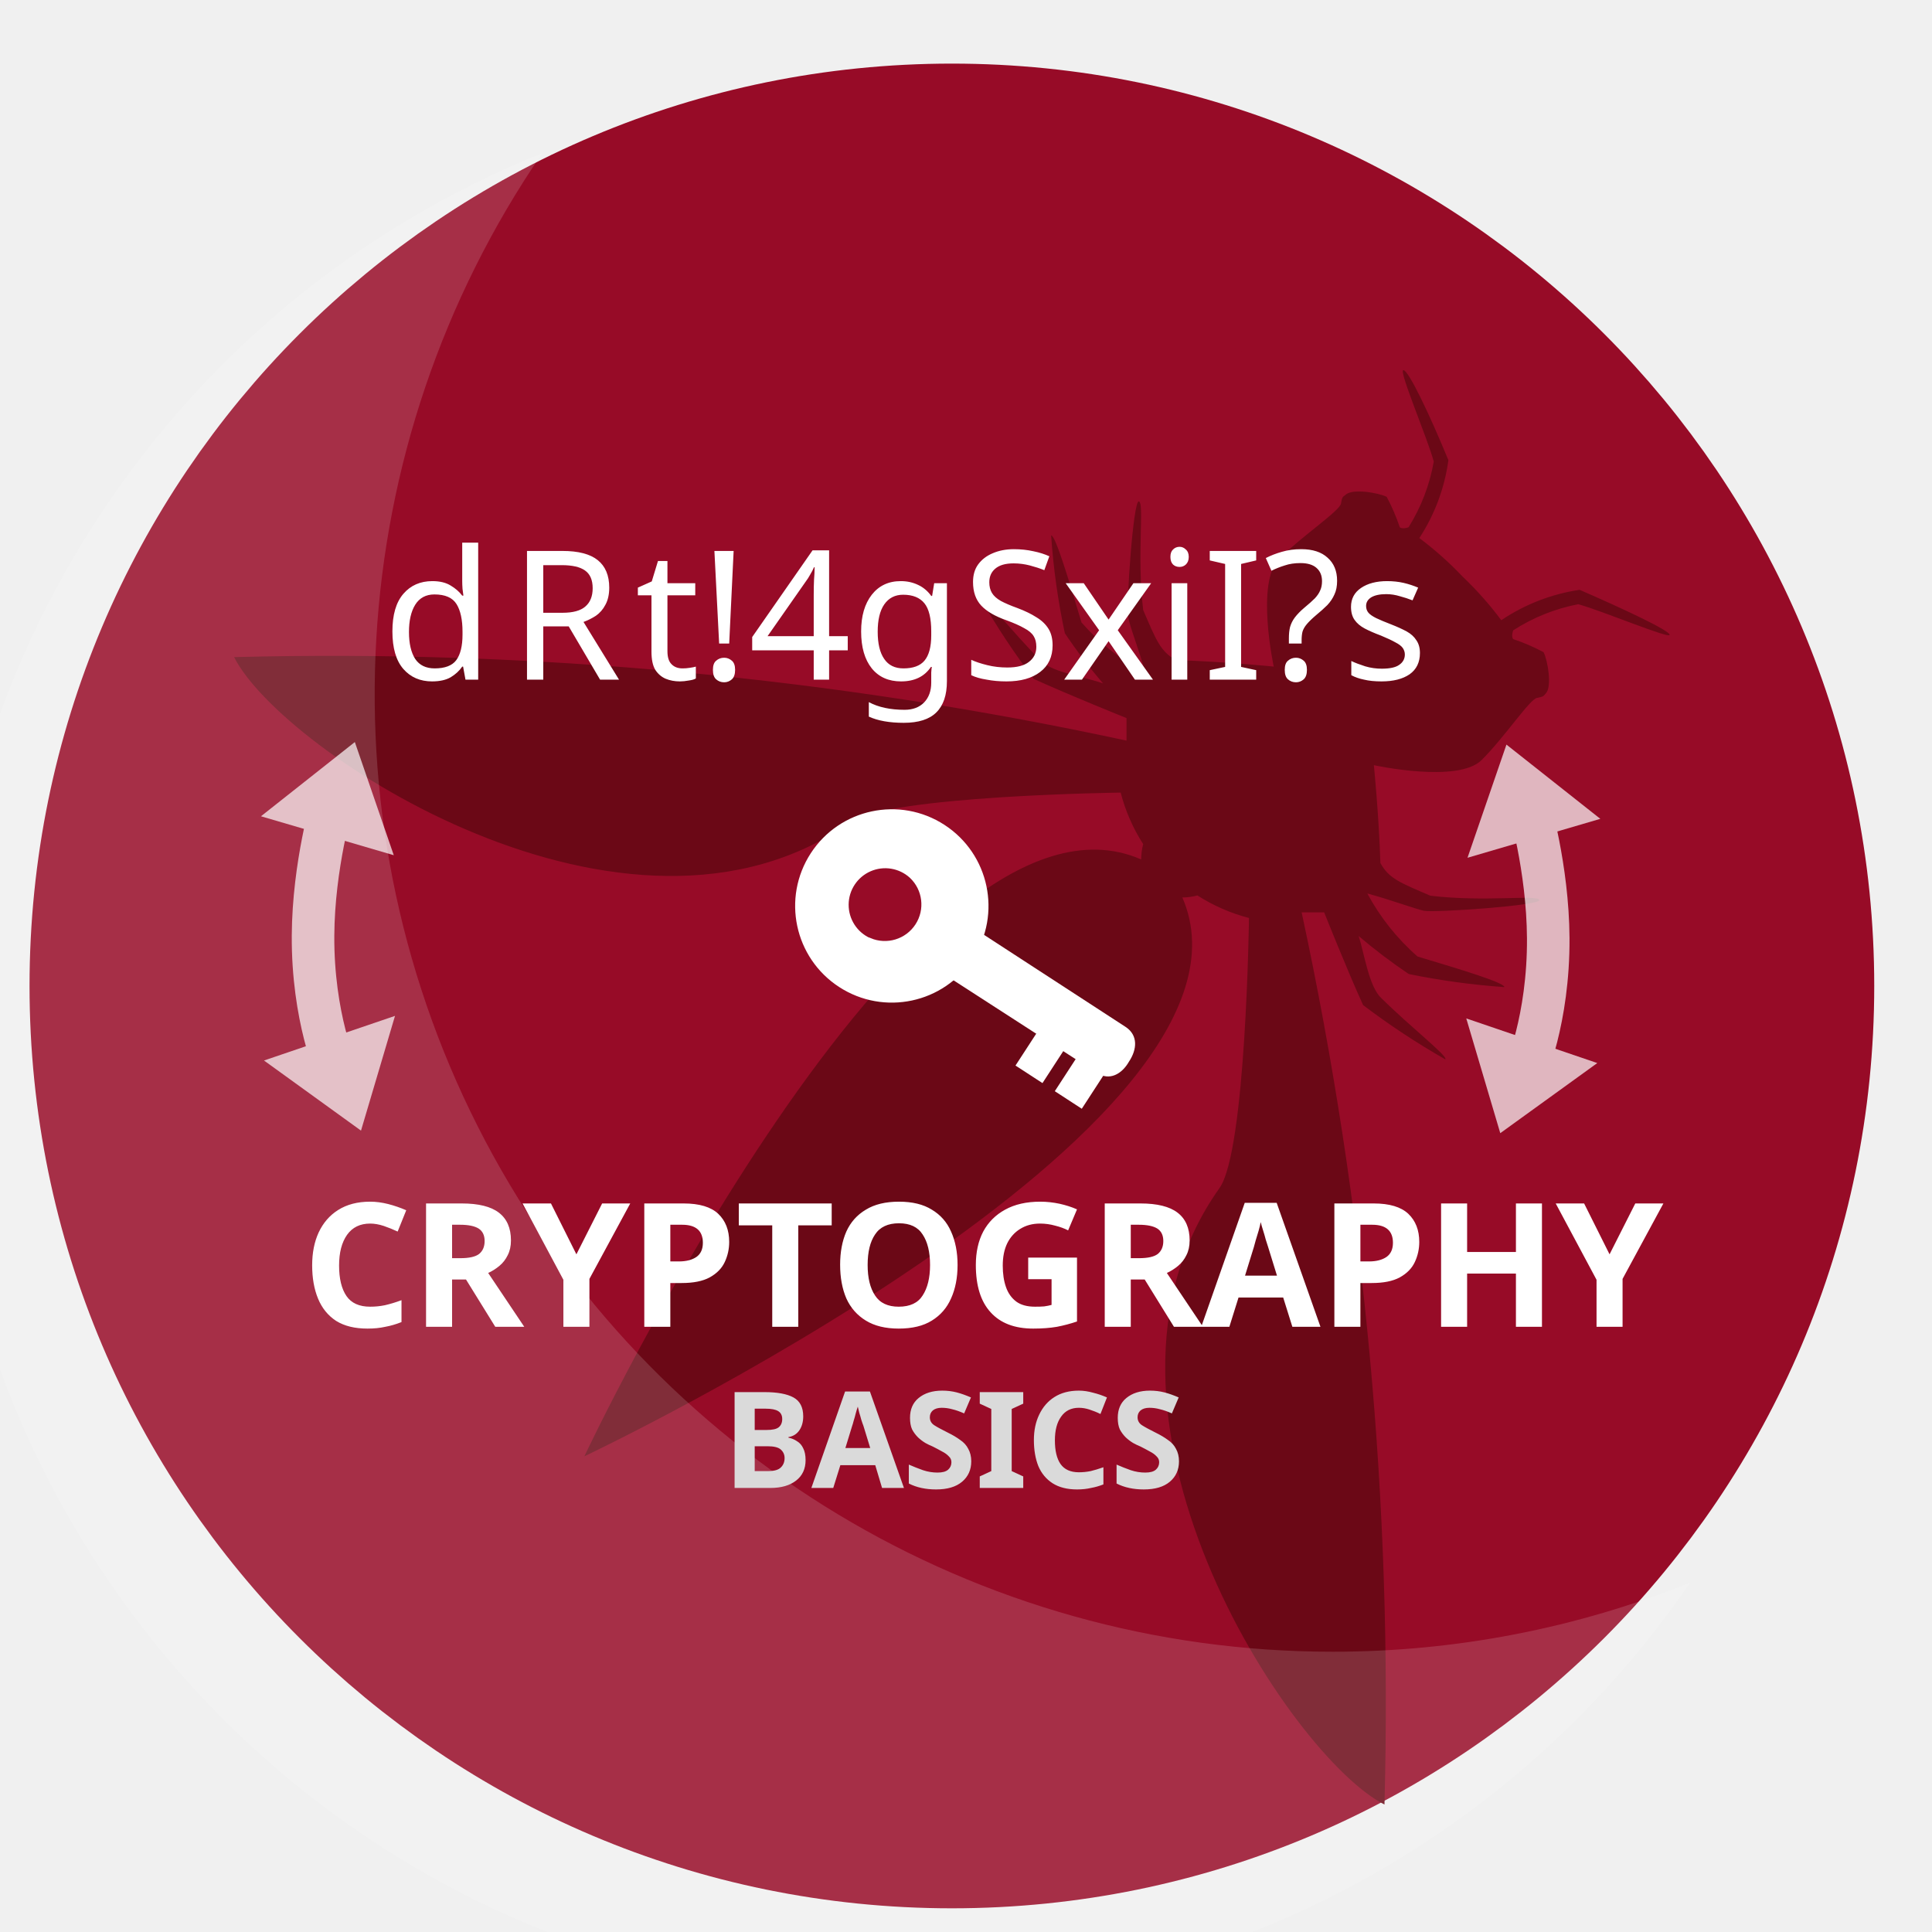
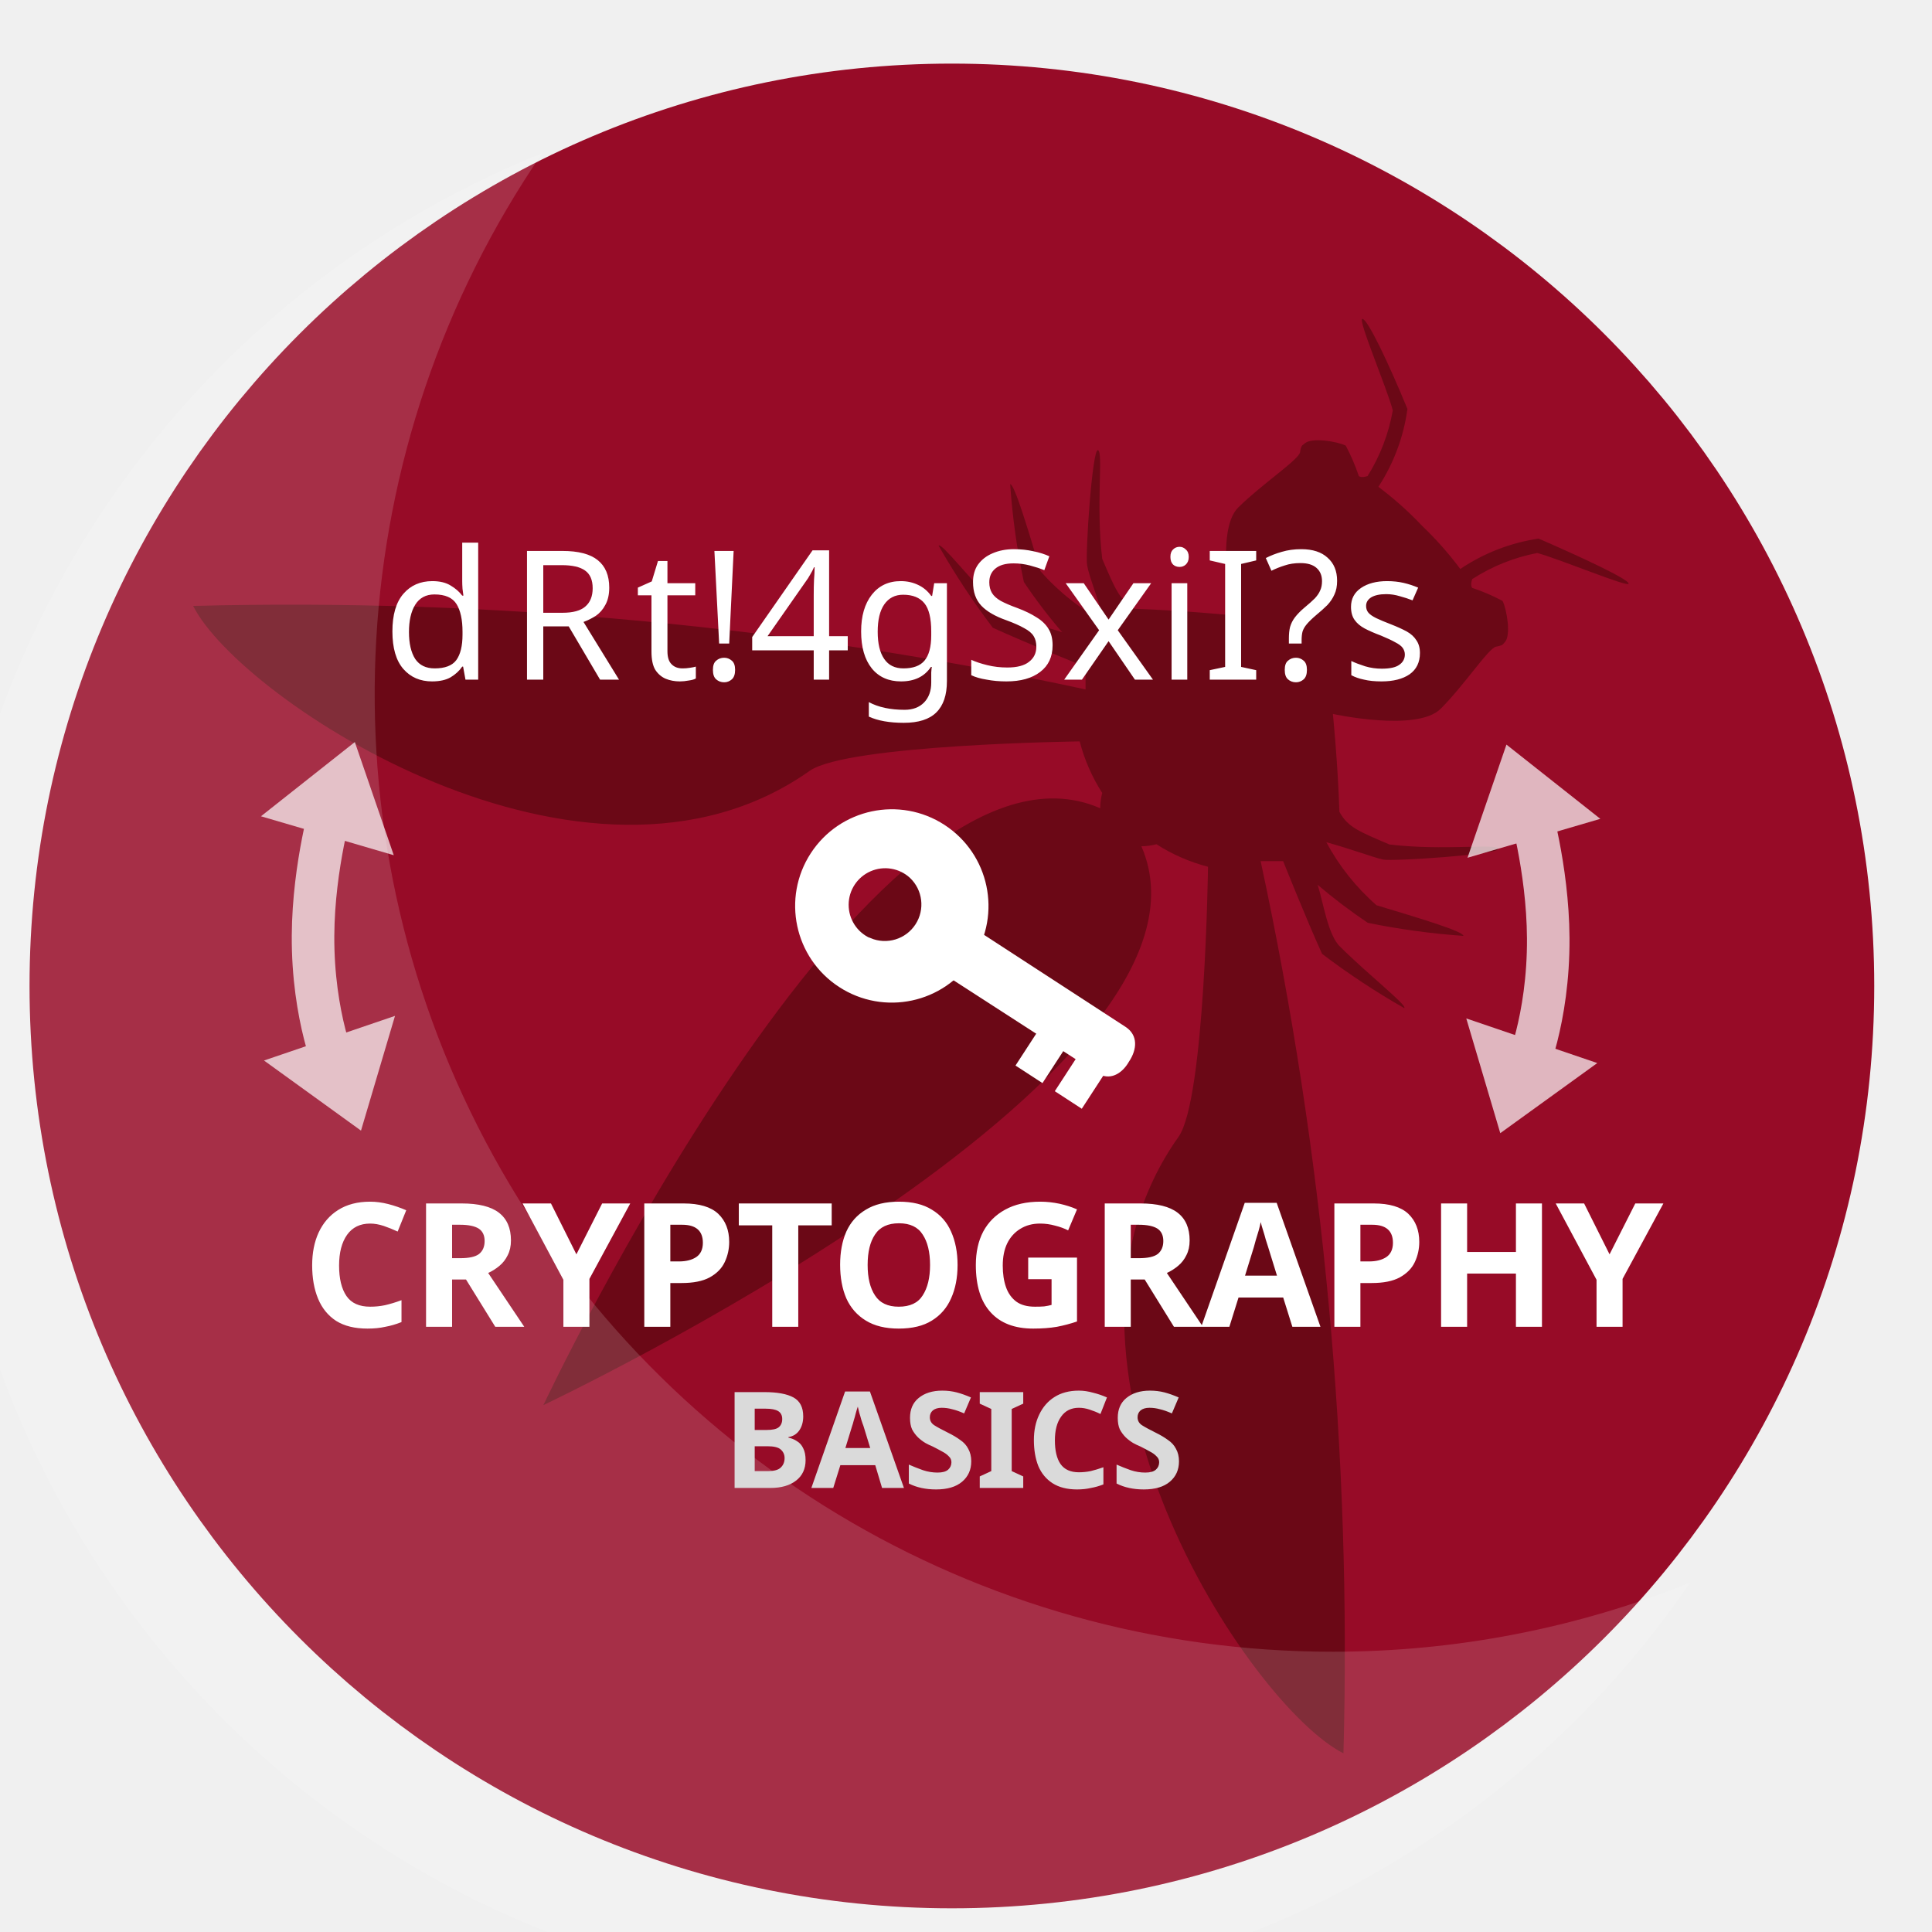
<svg xmlns="http://www.w3.org/2000/svg" viewBox="0 0 102.047 102.047" version="1.1" id="svg187" width="2.7cm" height="2.7cm">
  <defs id="defs125">
    <style id="style112">.cls-1,.cls-11{fill:#1d1d1b;}.cls-1{filter:url(#luminosity-noclip);}.cls-17,.cls-2{fill:none;}.cls-3{clip-path:url(#clip-path);}.cls-4{fill:#970b27;stroke:#970b27;stroke-width:10px;}.cls-14,.cls-15,.cls-17,.cls-4{stroke-miterlimit:10;}.cls-5{fill:#6b0816;}.cls-13,.cls-14,.cls-15,.cls-6,.cls-7,.cls-9{fill:#fff;}.cls-6{opacity:0.15;}.cls-7{font-size:9px;font-family:Hind-SemiBold, Hind;font-weight:700;letter-spacing:-0.01em;}.cls-8{font-size:7px;fill:#dadada;letter-spacing:-0.01em;}.cls-9{font-size:10px;font-family:MyriadPro-Regular, Myriad Pro;}.cls-10{letter-spacing:0.02em;}.cls-12{opacity:0.64;}.cls-14,.cls-15,.cls-17{stroke:#fff;}.cls-14{stroke-width:0.25px;}.cls-15{stroke-width:0.75px;}.cls-16{mask:url(#mask);}</style>
    <clipPath id="clip-path">
      <circle class="cls-2" cx="94.95" cy="42.69" r="41.1" id="circle114" style="fill:none" />
    </clipPath>
    <filter id="luminosity-noclip" x="320.07" y="30.56" width="14.87" height="10.5" filterUnits="userSpaceOnUse" style="color-interpolation-filters:sRGB">
      <feFlood flood-color="#fff" result="bg" id="feFlood117" />
      <feBlend in="SourceGraphic" in2="bg" id="feBlend119" mode="normal" />
    </filter>
    <mask id="mask" x="320.07" y="30.56" width="14.87" height="10.5" maskUnits="userSpaceOnUse">
      <polygon class="cls-1" points="332.63,30.94 328.06,30.56 332.5,41.06 334.56,38.56 334.94,31.38 " id="polygon122" style="fill:#1d1d1b;filter:url(#luminosity-noclip)" />
    </mask>
  </defs>
  <text id="text141" x="-52.803" y="17.678" />
  <text id="text149" x="-52.803" y="17.678" />
  <g id="g63" transform="translate(0,18.89764)">
    <circle class="cls-4" cx="50.278" cy="33.18" r="42.774" id="circle129" style="fill:#970b27;stroke:#970b27;stroke-width:11.888px;stroke-miterlimit:10" />
-     <path class="cls-5" d="m 77.264,11.567 a 18.284,18.284 0 0 1 2.033,2.294 10.046,10.046 0 0 1 4.137,-1.605 c 2.378,1.034 4.755,2.152 4.755,2.378 0,0.226 -3.566,-1.272 -4.827,-1.617 a 9.701,9.701 0 0 0 -3.436,1.379 c -0.119,0.345 0,0.464 0,0.464 a 10.236,10.236 0 0 1 1.605,0.69 c 0.226,0.452 0.452,1.831 0.119,2.176 -0.119,0.119 -0.071,0.166 -0.464,0.238 -0.392,0.071 -1.676,2.033 -2.925,3.281 -1.248,1.248 -5.694,0.273 -5.694,0.273 0,0 0.262,2.592 0.345,5.171 0.452,0.82 1.034,1.034 2.639,1.724 2.877,0.345 5.647,-0.071 5.754,0.226 0.107,0.297 -5.587,0.678 -6.087,0.571 -0.499,-0.107 -1.724,-0.571 -2.996,-0.915 a 11.888,11.888 0 0 0 2.651,3.329 c 2.294,0.69 4.589,1.379 4.589,1.617 A 38.767,38.767 0 0 1 74.411,32.55 29.649,29.649 0 0 1 71.76,30.541 c 0.297,0.88 0.535,2.651 1.189,3.269 1.557,1.545 3.566,3.103 3.388,3.245 a 39.707,39.707 0 0 1 -4.339,-2.865 C 71.177,32.395 69.941,29.292 69.941,29.292 h -1.189 a 198.331,198.331 0 0 1 4.375,47.125 C 68.169,73.933 56.043,55.637 64.413,43.855 c 1.403,-1.962 1.557,-14.266 1.557,-14.266 a 9.392,9.392 0 0 1 -2.722,-1.189 3.341,3.341 0 0 1 -0.797,0.107 c 5.266,12.09 -31.587,29.518 -31.587,29.518 0,0 17.321,-36.806 29.411,-31.528 a 3.352,3.352 0 0 1 0.107,-0.808 9.392,9.392 0 0 1 -1.189,-2.722 c 0,0 -12.281,0.155 -14.266,1.557 -11.781,8.322 -30.077,-3.757 -32.562,-8.714 a 199.068,199.068 0 0 1 47.137,4.411 v -1.189 c 0,0 -3.103,-1.248 -4.898,-2.069 a 39.707,39.707 0 0 1 -2.865,-4.339 c 0.143,-0.178 1.7,1.831 3.245,3.388 0.618,0.618 2.378,0.856 3.281,1.189 A 27.593,27.593 0 0 1 56.245,14.551 36.853,36.853 0 0 1 55.52,9.38 c 0.226,0 0.915,2.294 1.605,4.601 a 12.043,12.043 0 0 0 3.376,2.675 c -0.345,-1.272 -0.808,-2.378 -0.915,-2.984 -0.107,-0.606 0.273,-6.194 0.571,-6.087 0.297,0.107 -0.119,2.865 0.226,5.742 0.69,1.605 0.915,2.187 1.724,2.639 2.58,0.083 5.171,0.345 5.171,0.345 0,0 -0.963,-4.458 0.285,-5.694 1.248,-1.236 3.21,-2.532 3.269,-2.925 0.059,-0.392 0.119,-0.345 0.238,-0.452 0.345,-0.345 1.724,-0.119 2.176,0.107 a 10.759,10.759 0 0 1 0.69,1.605 c 0,0 0.119,0.119 0.464,0 a 9.701,9.701 0 0 0 1.331,-3.471 C 75.385,4.208 73.864,0.666 74.125,0.654 74.387,0.642 75.492,2.948 76.503,5.409 a 9.986,9.986 0 0 1 -1.534,4.113 18.284,18.284 0 0 1 2.294,2.045 z" id="path131" style="fill:#6b0816;stroke-width:1.189" />
+     <path class="cls-5" d="m 75.099,8.861 a 18.284,18.284 0 0 1 2.033,2.294 10.046,10.046 0 0 1 4.137,-1.605 c 2.378,1.034 4.755,2.152 4.755,2.378 0,0.226 -3.566,-1.272 -4.827,-1.617 a 9.701,9.701 0 0 0 -3.436,1.379 c -0.119,0.345 0,0.464 0,0.464 a 10.236,10.236 0 0 1 1.605,0.69 c 0.226,0.452 0.452,1.831 0.119,2.176 -0.119,0.119 -0.071,0.166 -0.464,0.238 -0.392,0.071 -1.676,2.033 -2.925,3.281 -1.248,1.248 -5.694,0.273 -5.694,0.273 0,0 0.262,2.592 0.345,5.171 0.452,0.82 1.034,1.034 2.639,1.724 2.877,0.345 5.647,-0.071 5.754,0.226 0.107,0.297 -5.587,0.678 -6.087,0.571 -0.499,-0.107 -1.724,-0.571 -2.996,-0.915 a 11.888,11.888 0 0 0 2.651,3.329 c 2.294,0.69 4.589,1.379 4.589,1.617 a 38.767,38.767 0 0 1 -5.052,-0.69 29.649,29.649 0 0 1 -2.651,-2.009 c 0.297,0.88 0.535,2.651 1.189,3.269 1.557,1.545 3.566,3.103 3.388,3.245 a 39.707,39.707 0 0 1 -4.339,-2.865 c -0.82,-1.795 -2.057,-4.898 -2.057,-4.898 h -1.189 a 198.331,198.331 0 0 1 4.375,47.125 C 66.005,71.227 53.879,52.931 62.248,41.15 63.651,39.188 63.806,26.884 63.806,26.884 a 9.392,9.392 0 0 1 -2.722,-1.189 3.341,3.341 0 0 1 -0.797,0.107 C 65.553,37.892 28.7,55.321 28.7,55.321 c 0,0 17.321,-36.806 29.411,-31.528 a 3.352,3.352 0 0 1 0.107,-0.808 9.392,9.392 0 0 1 -1.189,-2.722 c 0,0 -12.281,0.155 -14.266,1.557 -11.781,8.322 -30.077,-3.757 -32.562,-8.714 a 199.068,199.068 0 0 1 47.137,4.411 v -1.189 c 0,0 -3.103,-1.248 -4.898,-2.069 a 39.707,39.707 0 0 1 -2.865,-4.339 c 0.143,-0.178 1.7,1.831 3.245,3.388 0.618,0.618 2.378,0.856 3.281,1.189 A 27.593,27.593 0 0 1 54.081,11.845 36.853,36.853 0 0 1 53.356,6.674 c 0.226,0 0.915,2.294 1.605,4.601 a 12.043,12.043 0 0 0 3.376,2.675 c -0.345,-1.272 -0.808,-2.378 -0.915,-2.984 -0.107,-0.606 0.273,-6.194 0.571,-6.087 0.297,0.107 -0.119,2.865 0.226,5.742 0.69,1.605 0.915,2.187 1.724,2.639 2.58,0.083 5.171,0.345 5.171,0.345 0,0 -0.963,-4.458 0.285,-5.694 1.248,-1.236 3.21,-2.532 3.269,-2.925 0.059,-0.392 0.119,-0.345 0.238,-0.452 0.345,-0.345 1.724,-0.119 2.176,0.107 a 10.759,10.759 0 0 1 0.69,1.605 c 0,0 0.119,0.119 0.464,0 a 9.701,9.701 0 0 0 1.331,-3.471 c -0.345,-1.272 -1.866,-4.815 -1.605,-4.827 0.262,-0.012 1.367,2.294 2.378,4.755 a 9.986,9.986 0 0 1 -1.534,4.113 18.284,18.284 0 0 1 2.294,2.045 z" id="path131" style="fill:#6b0816;stroke-width:1.189" />
    <path class="cls-6" d="M 70.392,68.345 A 50.572,50.572 0 0 1 28.641,-10.807 50.584,50.584 0 1 0 89.271,64.695 50.442,50.442 0 0 1 70.392,68.345 Z" id="path133" style="opacity:0.15;fill:#ffffff;stroke-width:1.189" />
    <text y="51.183" x="15.957" class="cls-7" id="text139" style="font-weight:700;font-size:9.117px;font-family:Hind-SemiBold, Hind;letter-spacing:-0.01em;fill:#ffffff;stroke-width:1.013">CRYPTOGRAPHY<tspan class="cls-8" id="tspan137" style="font-size:7.091px;letter-spacing:-0.01em;fill:#dadada;stroke-width:1.013">
        <tspan style="stroke-width:1.013" x="38.162" y="59.692" id="tspan135">BASICS</tspan>
      </tspan>
    </text>
    <text y="17" x="20.209" class="cls-9" id="text147" style="font-size:9.511px;font-family:MyriadPro-Regular, 'Myriad Pro';fill:#ffffff;stroke-width:1.189">d<tspan class="cls-10" x="26.914" y="17" id="tspan143" style="font-size:9.511px;letter-spacing:0.02em;stroke-width:1.189">R</tspan>
      <tspan style="font-size:9.511px;stroke-width:1.189" x="33.536" y="17" id="tspan145">t!4gSxiI?s</tspan>
    </text>
    <path style="fill:#ffffff;stroke-width:1.189" id="path173" d="m 57.934,37.769 -8.322,-5.373 a 1.45,1.45 0 0 1 -0.428,-1.997 v 0 a 1.474,1.474 0 0 1 2.009,-0.428 l 8.262,5.373 c 0.666,0.44 0.606,1.189 0.178,1.831 v 0 c -0.38,0.666 -1.034,1.034 -1.7,0.594 z" class="cls-13" />
    <rect style="fill:#ffffff;stroke:#ffffff;stroke-width:0.297px;stroke-miterlimit:10" id="rect175" transform="rotate(33.03)" height="1.95" width="1.403" y="0.007" x="65.495" class="cls-14" />
    <rect style="fill:#ffffff;stroke:#ffffff;stroke-width:0.297px;stroke-miterlimit:10" id="rect177" transform="rotate(33.03)" height="1.95" width="1.403" y="0.011" x="67.974" class="cls-14" />
    <path style="fill:#ffffff;stroke:#ffffff;stroke-width:0.892px;stroke-miterlimit:10" id="path179" d="m 49.647,25.048 a 4.66,4.66 0 1 0 1.367,6.443 4.66,4.66 0 0 0 -1.367,-6.443 z m -3.864,6.015 a 2.378,2.378 0 1 1 2.58,-3.923 2.378,2.378 0 0 1 -2.556,3.923 z" class="cls-15" />
    <g transform="matrix(-1.188822,0,0,1.188822,100.369,-15.76474)" id="g5229-7" style="opacity:0.7">
      <path id="polygon161-5" d="m 69.788,43.492 -2.911,-0.992 1.511,5.098 4.31,-3.115 z" style="fill:#ffffff;stroke-width:0.698" />
      <path id="path5194-3-3" d="m 69.649,32.96 c 0,0 0.851,2.836 0.87,5.97 0.023,3.627 -1.051,6.067 -1.051,5.95" style="opacity:1;fill:none;stroke:#ffffff;stroke-width:1.89;stroke-linecap:butt;stroke-linejoin:miter;stroke-opacity:1" />
      <path id="polygon161-5-6" d="m 69.883,34.497 -2.951,0.865 1.73,-5.028 4.171,3.298 z" style="fill:#ffffff;stroke-width:0.698" />
    </g>
    <g transform="matrix(1.188822,0,0,1.188822,-2.057462,-15.62993)" id="g5229-7-2" style="opacity:0.7">
      <path id="polygon161-5-9" d="m 69.788,43.492 -2.911,-0.992 1.511,5.098 4.31,-3.115 z" style="fill:#ffffff;stroke-width:0.698" />
      <path id="path5194-3-3-1" d="m 69.649,32.96 c 0,0 0.851,2.836 0.87,5.97 0.023,3.627 -1.051,6.067 -1.051,5.95" style="opacity:1;fill:none;stroke:#ffffff;stroke-width:1.89;stroke-linecap:butt;stroke-linejoin:miter;stroke-opacity:1" />
      <path id="polygon161-5-6-2" d="m 69.883,34.497 -2.951,0.865 1.73,-5.028 4.171,3.298 z" style="fill:#ffffff;stroke-width:0.698" />
    </g>
  </g>
</svg>
